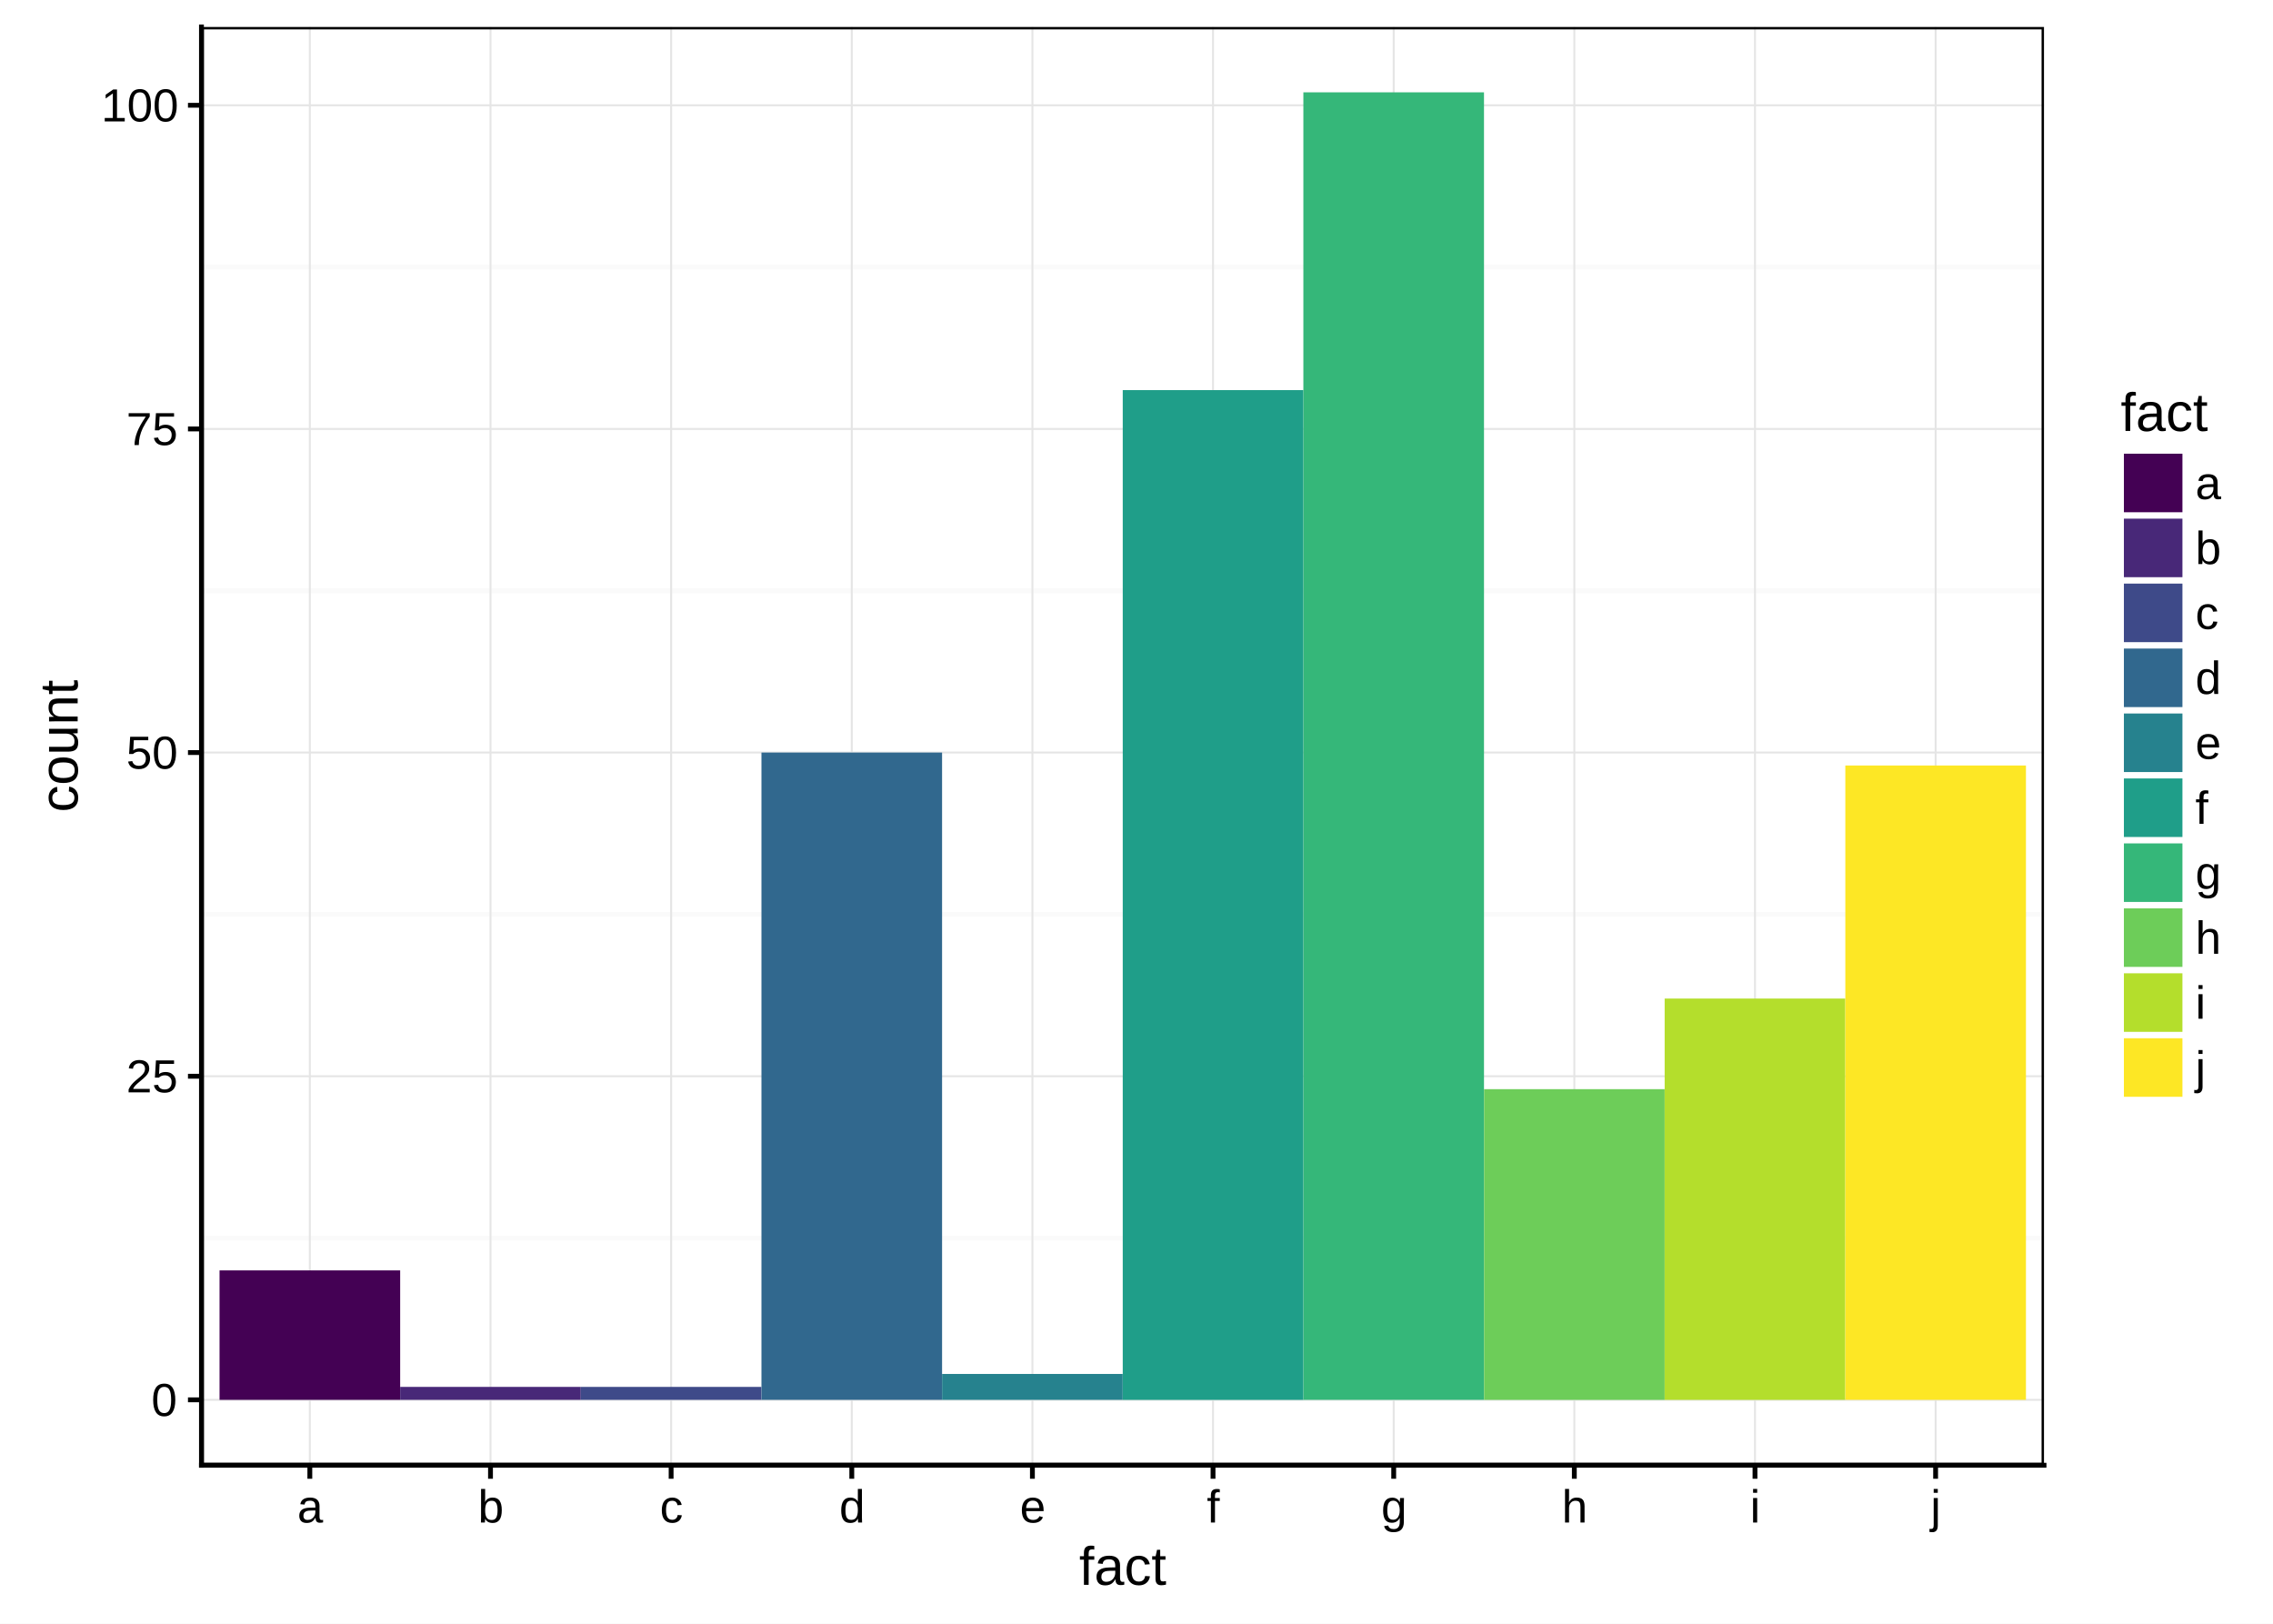
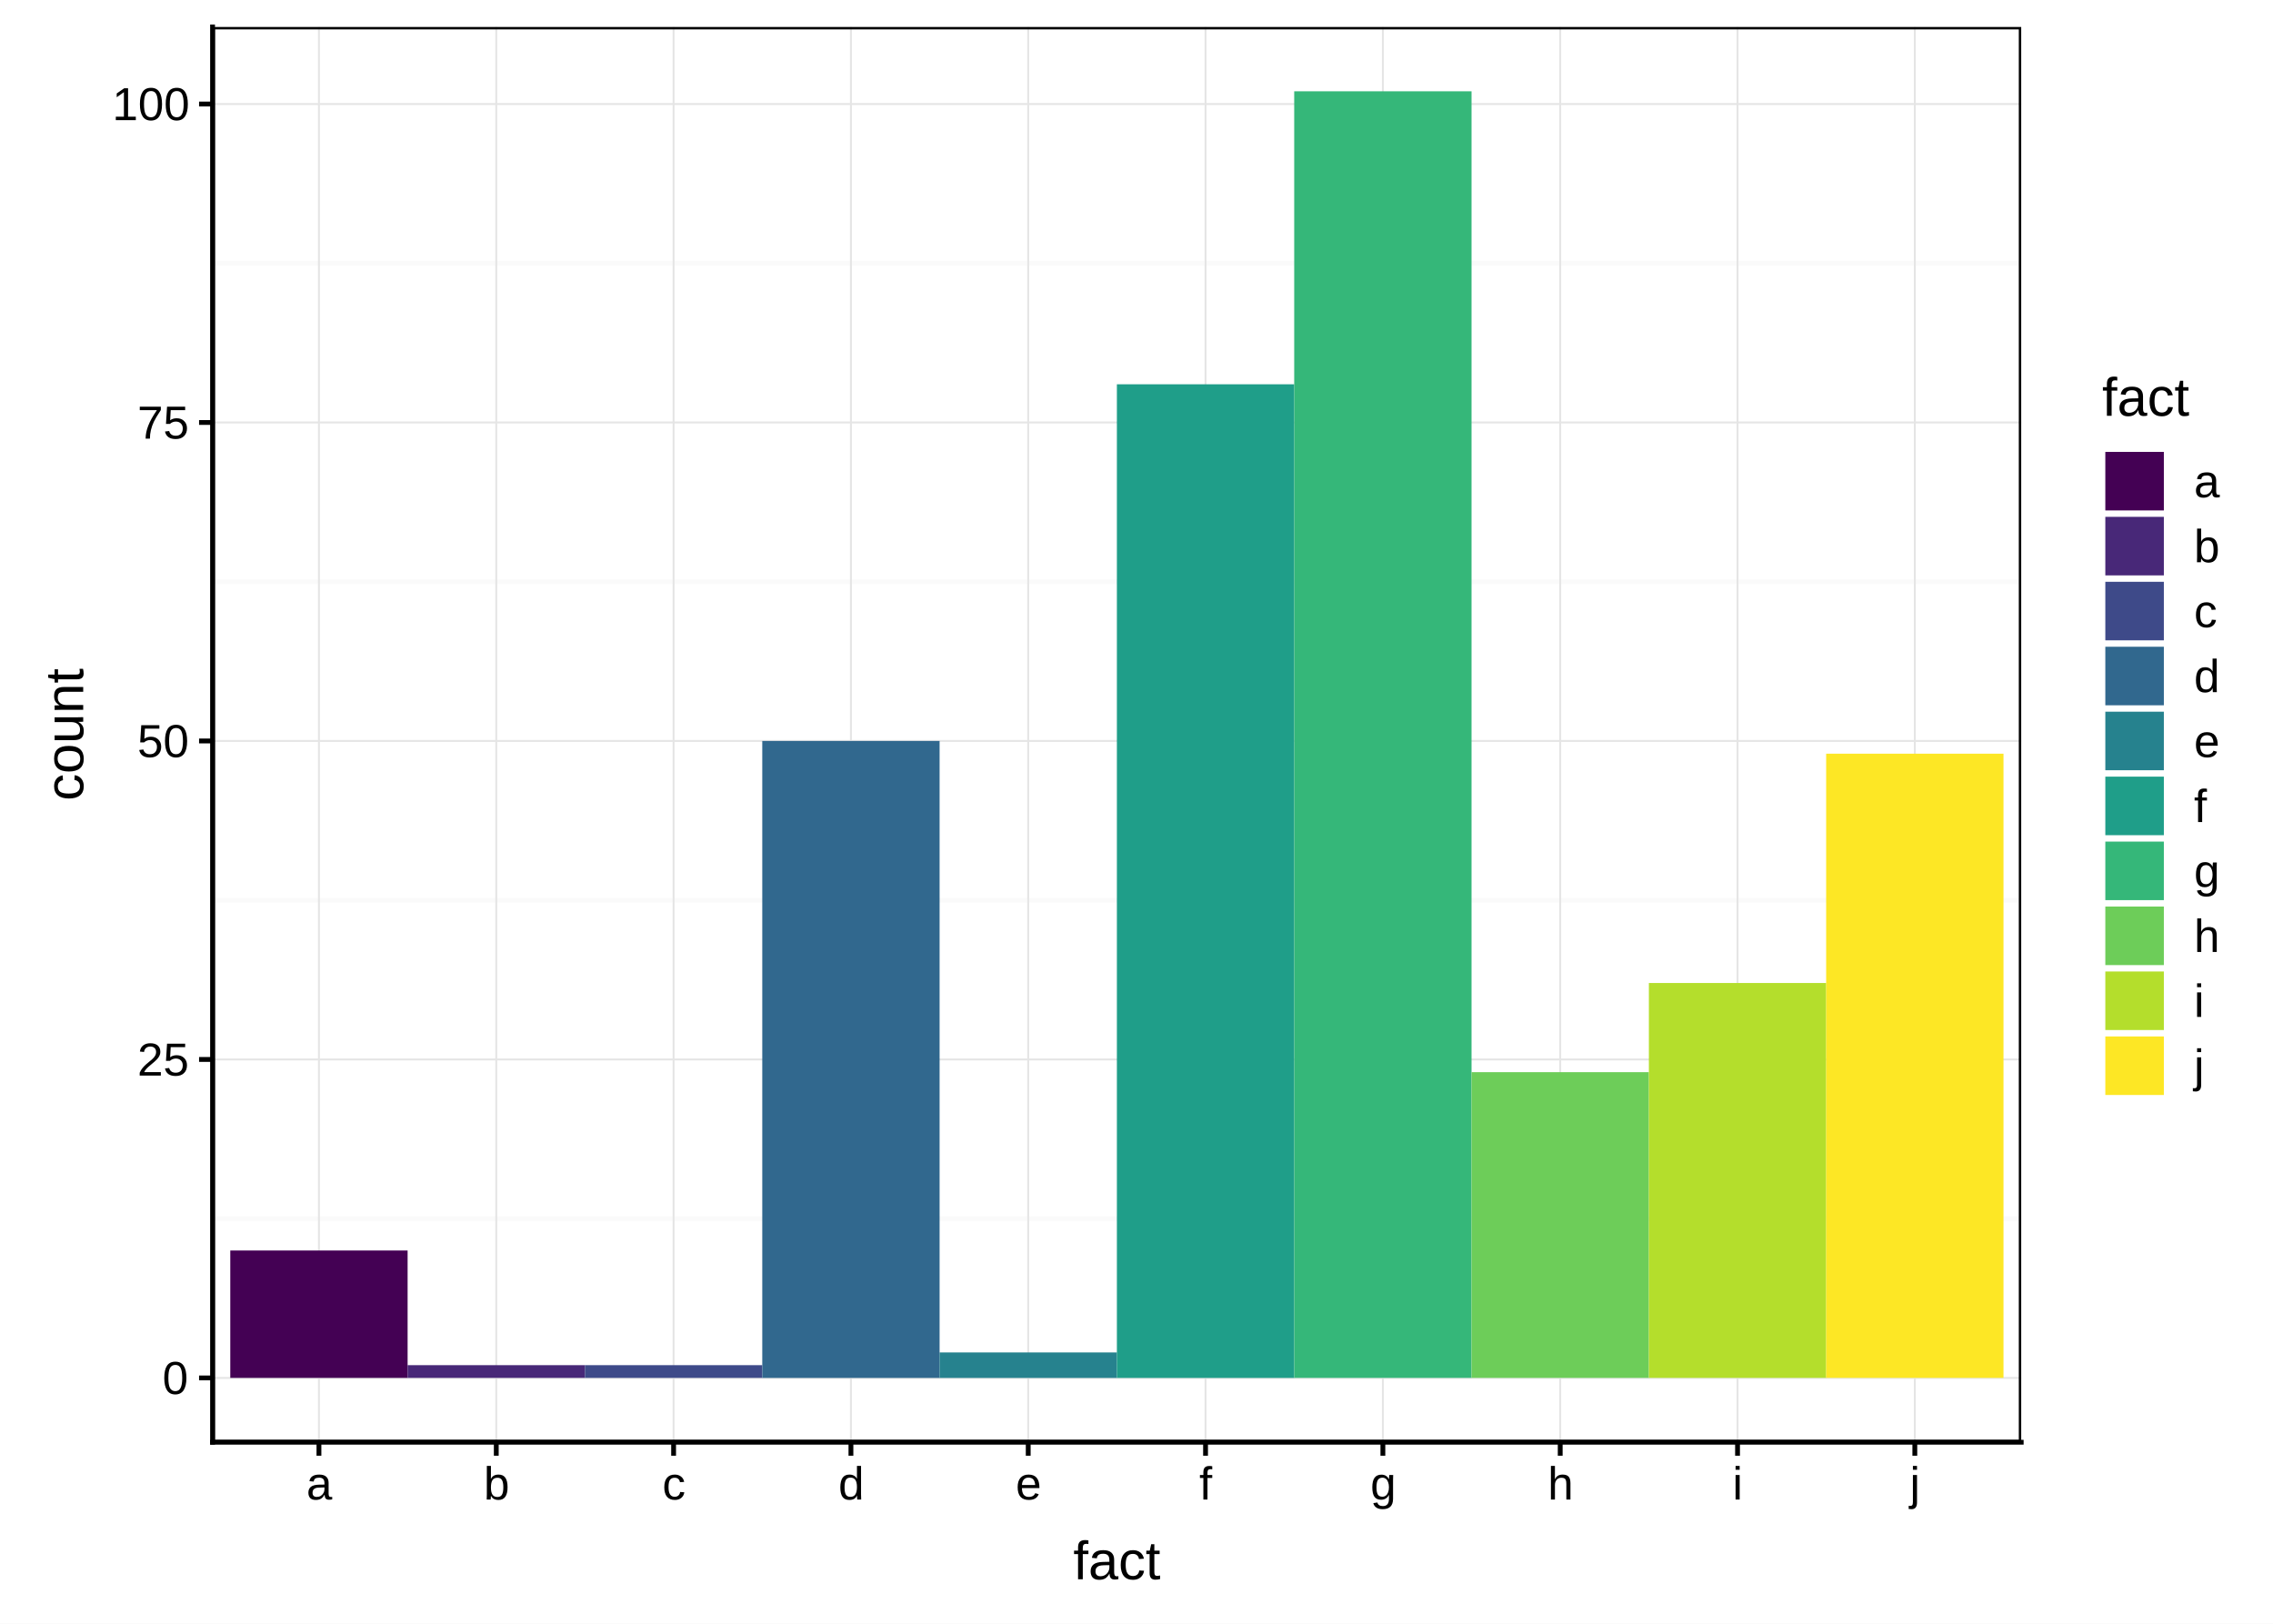
<svg xmlns="http://www.w3.org/2000/svg" viewBox="0 0 504.00 360.00">
  <defs>
    <style type="text/css">
    line, polyline, path, rect, circle {
      fill: none;
      stroke: #000000;
      stroke-linecap: round;
      stroke-linejoin: round;
      stroke-miterlimit: 10.00;
    }
  </style>
  </defs>
  <rect width="100%" height="100%" style="stroke: none; fill: #FFFFFF;" />
  <rect x="0.00" y="0.00" width="504.00" height="360.00" style="stroke-width: 0.00; stroke: none;" />
  <defs>
-     <clipPath id="cpNDQuNjcwM3w0NTMuMjI1fDMyNC44NTh8NS45Nzc1OA==">
-       <rect x="44.67" y="5.98" width="408.55" height="318.88" />
+     <clipPath id="cpNDcuMTMwM3w0NDguMTc0fDMxOS43NTh8NS45Nzc1OA==">
+       <rect x="47.13" y="5.98" width="401.04" height="313.78" />
    </clipPath>
  </defs>
-   <rect x="44.67" y="5.98" width="408.55" height="318.88" style="stroke-width: 0.00; stroke: none; fill: #FFFFFF;" clip-path="url(#cpNDQuNjcwM3w0NTMuMjI1fDMyNC44NTh8NS45Nzc1OA==)" />
-   <polyline points="44.67,274.49 453.23,274.49 " style="stroke-width: 1.07; stroke: #FAFAFA; stroke-linecap: butt;" clip-path="url(#cpNDQuNjcwM3w0NTMuMjI1fDMyNC44NTh8NS45Nzc1OA==)" />
-   <polyline points="44.67,202.73 453.23,202.73 " style="stroke-width: 1.07; stroke: #FAFAFA; stroke-linecap: butt;" clip-path="url(#cpNDQuNjcwM3w0NTMuMjI1fDMyNC44NTh8NS45Nzc1OA==)" />
-   <polyline points="44.67,130.98 453.23,130.98 " style="stroke-width: 1.07; stroke: #FAFAFA; stroke-linecap: butt;" clip-path="url(#cpNDQuNjcwM3w0NTMuMjI1fDMyNC44NTh8NS45Nzc1OA==)" />
-   <polyline points="44.67,59.22 453.23,59.22 " style="stroke-width: 1.07; stroke: #FAFAFA; stroke-linecap: butt;" clip-path="url(#cpNDQuNjcwM3w0NTMuMjI1fDMyNC44NTh8NS45Nzc1OA==)" />
-   <polyline points="44.67,310.36 453.23,310.36 " style="stroke-width: 0.43; stroke: #E5E5E5; stroke-linecap: butt;" clip-path="url(#cpNDQuNjcwM3w0NTMuMjI1fDMyNC44NTh8NS45Nzc1OA==)" />
-   <polyline points="44.67,238.61 453.23,238.61 " style="stroke-width: 0.43; stroke: #E5E5E5; stroke-linecap: butt;" clip-path="url(#cpNDQuNjcwM3w0NTMuMjI1fDMyNC44NTh8NS45Nzc1OA==)" />
-   <polyline points="44.67,166.85 453.23,166.85 " style="stroke-width: 0.43; stroke: #E5E5E5; stroke-linecap: butt;" clip-path="url(#cpNDQuNjcwM3w0NTMuMjI1fDMyNC44NTh8NS45Nzc1OA==)" />
-   <polyline points="44.67,95.10 453.23,95.10 " style="stroke-width: 0.43; stroke: #E5E5E5; stroke-linecap: butt;" clip-path="url(#cpNDQuNjcwM3w0NTMuMjI1fDMyNC44NTh8NS45Nzc1OA==)" />
-   <polyline points="44.67,23.34 453.23,23.34 " style="stroke-width: 0.43; stroke: #E5E5E5; stroke-linecap: butt;" clip-path="url(#cpNDQuNjcwM3w0NTMuMjI1fDMyNC44NTh8NS45Nzc1OA==)" />
-   <polyline points="68.70,324.86 68.70,5.98 " style="stroke-width: 0.43; stroke: #E5E5E5; stroke-linecap: butt;" clip-path="url(#cpNDQuNjcwM3w0NTMuMjI1fDMyNC44NTh8NS45Nzc1OA==)" />
-   <polyline points="108.76,324.86 108.76,5.98 " style="stroke-width: 0.43; stroke: #E5E5E5; stroke-linecap: butt;" clip-path="url(#cpNDQuNjcwM3w0NTMuMjI1fDMyNC44NTh8NS45Nzc1OA==)" />
-   <polyline points="148.81,324.86 148.81,5.98 " style="stroke-width: 0.43; stroke: #E5E5E5; stroke-linecap: butt;" clip-path="url(#cpNDQuNjcwM3w0NTMuMjI1fDMyNC44NTh8NS45Nzc1OA==)" />
-   <polyline points="188.87,324.86 188.87,5.98 " style="stroke-width: 0.43; stroke: #E5E5E5; stroke-linecap: butt;" clip-path="url(#cpNDQuNjcwM3w0NTMuMjI1fDMyNC44NTh8NS45Nzc1OA==)" />
-   <polyline points="228.92,324.86 228.92,5.98 " style="stroke-width: 0.43; stroke: #E5E5E5; stroke-linecap: butt;" clip-path="url(#cpNDQuNjcwM3w0NTMuMjI1fDMyNC44NTh8NS45Nzc1OA==)" />
-   <polyline points="268.97,324.86 268.97,5.98 " style="stroke-width: 0.43; stroke: #E5E5E5; stroke-linecap: butt;" clip-path="url(#cpNDQuNjcwM3w0NTMuMjI1fDMyNC44NTh8NS45Nzc1OA==)" />
-   <polyline points="309.03,324.86 309.03,5.98 " style="stroke-width: 0.43; stroke: #E5E5E5; stroke-linecap: butt;" clip-path="url(#cpNDQuNjcwM3w0NTMuMjI1fDMyNC44NTh8NS45Nzc1OA==)" />
-   <polyline points="349.08,324.86 349.08,5.98 " style="stroke-width: 0.43; stroke: #E5E5E5; stroke-linecap: butt;" clip-path="url(#cpNDQuNjcwM3w0NTMuMjI1fDMyNC44NTh8NS45Nzc1OA==)" />
-   <polyline points="389.14,324.86 389.14,5.98 " style="stroke-width: 0.43; stroke: #E5E5E5; stroke-linecap: butt;" clip-path="url(#cpNDQuNjcwM3w0NTMuMjI1fDMyNC44NTh8NS45Nzc1OA==)" />
-   <polyline points="429.19,324.86 429.19,5.98 " style="stroke-width: 0.43; stroke: #E5E5E5; stroke-linecap: butt;" clip-path="url(#cpNDQuNjcwM3w0NTMuMjI1fDMyNC44NTh8NS45Nzc1OA==)" />
-   <rect x="48.68" y="281.66" width="40.05" height="28.70" style="stroke-width: 1.07; stroke: none; stroke-linecap: butt; fill: #440154;" clip-path="url(#cpNDQuNjcwM3w0NTMuMjI1fDMyNC44NTh8NS45Nzc1OA==)" />
-   <rect x="88.73" y="307.49" width="40.05" height="2.87" style="stroke-width: 1.07; stroke: none; stroke-linecap: butt; fill: #482878;" clip-path="url(#cpNDQuNjcwM3w0NTMuMjI1fDMyNC44NTh8NS45Nzc1OA==)" />
-   <rect x="128.78" y="307.49" width="40.05" height="2.87" style="stroke-width: 1.07; stroke: none; stroke-linecap: butt; fill: #3E4A89;" clip-path="url(#cpNDQuNjcwM3w0NTMuMjI1fDMyNC44NTh8NS45Nzc1OA==)" />
-   <rect x="168.84" y="166.85" width="40.05" height="143.51" style="stroke-width: 1.07; stroke: none; stroke-linecap: butt; fill: #31688E;" clip-path="url(#cpNDQuNjcwM3w0NTMuMjI1fDMyNC44NTh8NS45Nzc1OA==)" />
-   <rect x="208.89" y="304.62" width="40.05" height="5.74" style="stroke-width: 1.07; stroke: none; stroke-linecap: butt; fill: #26828E;" clip-path="url(#cpNDQuNjcwM3w0NTMuMjI1fDMyNC44NTh8NS45Nzc1OA==)" />
-   <rect x="248.95" y="86.49" width="40.05" height="223.88" style="stroke-width: 1.07; stroke: none; stroke-linecap: butt; fill: #1F9E89;" clip-path="url(#cpNDQuNjcwM3w0NTMuMjI1fDMyNC44NTh8NS45Nzc1OA==)" />
-   <rect x="289.00" y="20.47" width="40.05" height="289.89" style="stroke-width: 1.07; stroke: none; stroke-linecap: butt; fill: #35B779;" clip-path="url(#cpNDQuNjcwM3w0NTMuMjI1fDMyNC44NTh8NS45Nzc1OA==)" />
-   <rect x="329.06" y="241.48" width="40.05" height="68.89" style="stroke-width: 1.07; stroke: none; stroke-linecap: butt; fill: #6DCD59;" clip-path="url(#cpNDQuNjcwM3w0NTMuMjI1fDMyNC44NTh8NS45Nzc1OA==)" />
-   <rect x="369.11" y="221.39" width="40.05" height="88.98" style="stroke-width: 1.07; stroke: none; stroke-linecap: butt; fill: #B4DE2C;" clip-path="url(#cpNDQuNjcwM3w0NTMuMjI1fDMyNC44NTh8NS45Nzc1OA==)" />
-   <rect x="409.17" y="169.72" width="40.05" height="140.64" style="stroke-width: 1.07; stroke: none; stroke-linecap: butt; fill: #FDE725;" clip-path="url(#cpNDQuNjcwM3w0NTMuMjI1fDMyNC44NTh8NS45Nzc1OA==)" />
-   <rect x="44.67" y="5.98" width="408.55" height="318.88" style="stroke-width: 1.07;" clip-path="url(#cpNDQuNjcwM3w0NTMuMjI1fDMyNC44NTh8NS45Nzc1OA==)" />
+   <rect x="47.13" y="5.98" width="401.04" height="313.78" style="stroke-width: 0.00; stroke: none; fill: #FFFFFF;" clip-path="url(#cpNDcuMTMwM3w0NDguMTc0fDMxOS43NTh8NS45Nzc1OA==)" />
+   <polyline points="47.13,270.19 448.17,270.19 " style="stroke-width: 1.07; stroke: #FAFAFA; stroke-linecap: butt;" clip-path="url(#cpNDcuMTMwM3w0NDguMTc0fDMxOS43NTh8NS45Nzc1OA==)" />
+   <polyline points="47.13,199.58 448.17,199.58 " style="stroke-width: 1.07; stroke: #FAFAFA; stroke-linecap: butt;" clip-path="url(#cpNDcuMTMwM3w0NDguMTc0fDMxOS43NTh8NS45Nzc1OA==)" />
+   <polyline points="47.13,128.98 448.17,128.98 " style="stroke-width: 1.07; stroke: #FAFAFA; stroke-linecap: butt;" clip-path="url(#cpNDcuMTMwM3w0NDguMTc0fDMxOS43NTh8NS45Nzc1OA==)" />
+   <polyline points="47.13,58.37 448.17,58.37 " style="stroke-width: 1.07; stroke: #FAFAFA; stroke-linecap: butt;" clip-path="url(#cpNDcuMTMwM3w0NDguMTc0fDMxOS43NTh8NS45Nzc1OA==)" />
+   <polyline points="47.13,305.50 448.17,305.50 " style="stroke-width: 0.43; stroke: #E5E5E5; stroke-linecap: butt;" clip-path="url(#cpNDcuMTMwM3w0NDguMTc0fDMxOS43NTh8NS45Nzc1OA==)" />
+   <polyline points="47.13,234.89 448.17,234.89 " style="stroke-width: 0.43; stroke: #E5E5E5; stroke-linecap: butt;" clip-path="url(#cpNDcuMTMwM3w0NDguMTc0fDMxOS43NTh8NS45Nzc1OA==)" />
+   <polyline points="47.13,164.28 448.17,164.28 " style="stroke-width: 0.43; stroke: #E5E5E5; stroke-linecap: butt;" clip-path="url(#cpNDcuMTMwM3w0NDguMTc0fDMxOS43NTh8NS45Nzc1OA==)" />
+   <polyline points="47.13,93.67 448.17,93.67 " style="stroke-width: 0.43; stroke: #E5E5E5; stroke-linecap: butt;" clip-path="url(#cpNDcuMTMwM3w0NDguMTc0fDMxOS43NTh8NS45Nzc1OA==)" />
+   <polyline points="47.13,23.06 448.17,23.06 " style="stroke-width: 0.43; stroke: #E5E5E5; stroke-linecap: butt;" clip-path="url(#cpNDcuMTMwM3w0NDguMTc0fDMxOS43NTh8NS45Nzc1OA==)" />
+   <polyline points="70.72,319.76 70.72,5.98 " style="stroke-width: 0.43; stroke: #E5E5E5; stroke-linecap: butt;" clip-path="url(#cpNDcuMTMwM3w0NDguMTc0fDMxOS43NTh8NS45Nzc1OA==)" />
+   <polyline points="110.04,319.76 110.04,5.98 " style="stroke-width: 0.43; stroke: #E5E5E5; stroke-linecap: butt;" clip-path="url(#cpNDcuMTMwM3w0NDguMTc0fDMxOS43NTh8NS45Nzc1OA==)" />
+   <polyline points="149.36,319.76 149.36,5.98 " style="stroke-width: 0.43; stroke: #E5E5E5; stroke-linecap: butt;" clip-path="url(#cpNDcuMTMwM3w0NDguMTc0fDMxOS43NTh8NS45Nzc1OA==)" />
+   <polyline points="188.68,319.76 188.68,5.98 " style="stroke-width: 0.43; stroke: #E5E5E5; stroke-linecap: butt;" clip-path="url(#cpNDcuMTMwM3w0NDguMTc0fDMxOS43NTh8NS45Nzc1OA==)" />
+   <polyline points="227.99,319.76 227.99,5.98 " style="stroke-width: 0.43; stroke: #E5E5E5; stroke-linecap: butt;" clip-path="url(#cpNDcuMTMwM3w0NDguMTc0fDMxOS43NTh8NS45Nzc1OA==)" />
+   <polyline points="267.31,319.76 267.31,5.98 " style="stroke-width: 0.43; stroke: #E5E5E5; stroke-linecap: butt;" clip-path="url(#cpNDcuMTMwM3w0NDguMTc0fDMxOS43NTh8NS45Nzc1OA==)" />
+   <polyline points="306.63,319.76 306.63,5.98 " style="stroke-width: 0.43; stroke: #E5E5E5; stroke-linecap: butt;" clip-path="url(#cpNDcuMTMwM3w0NDguMTc0fDMxOS43NTh8NS45Nzc1OA==)" />
+   <polyline points="345.95,319.76 345.95,5.98 " style="stroke-width: 0.43; stroke: #E5E5E5; stroke-linecap: butt;" clip-path="url(#cpNDcuMTMwM3w0NDguMTc0fDMxOS43NTh8NS45Nzc1OA==)" />
+   <polyline points="385.27,319.76 385.27,5.98 " style="stroke-width: 0.43; stroke: #E5E5E5; stroke-linecap: butt;" clip-path="url(#cpNDcuMTMwM3w0NDguMTc0fDMxOS43NTh8NS45Nzc1OA==)" />
+   <polyline points="424.58,319.76 424.58,5.98 " style="stroke-width: 0.43; stroke: #E5E5E5; stroke-linecap: butt;" clip-path="url(#cpNDcuMTMwM3w0NDguMTc0fDMxOS43NTh8NS45Nzc1OA==)" />
+   <rect x="51.06" y="277.25" width="39.32" height="28.24" style="stroke-width: 1.07; stroke: none; stroke-linecap: butt; fill: #440154;" clip-path="url(#cpNDcuMTMwM3w0NDguMTc0fDMxOS43NTh8NS45Nzc1OA==)" />
+   <rect x="90.38" y="302.67" width="39.32" height="2.82" style="stroke-width: 1.07; stroke: none; stroke-linecap: butt; fill: #482878;" clip-path="url(#cpNDcuMTMwM3w0NDguMTc0fDMxOS43NTh8NS45Nzc1OA==)" />
+   <rect x="129.70" y="302.67" width="39.32" height="2.82" style="stroke-width: 1.07; stroke: none; stroke-linecap: butt; fill: #3E4A89;" clip-path="url(#cpNDcuMTMwM3w0NDguMTc0fDMxOS43NTh8NS45Nzc1OA==)" />
+   <rect x="169.02" y="164.28" width="39.32" height="141.22" style="stroke-width: 1.07; stroke: none; stroke-linecap: butt; fill: #31688E;" clip-path="url(#cpNDcuMTMwM3w0NDguMTc0fDMxOS43NTh8NS45Nzc1OA==)" />
+   <rect x="208.33" y="299.85" width="39.32" height="5.65" style="stroke-width: 1.07; stroke: none; stroke-linecap: butt; fill: #26828E;" clip-path="url(#cpNDcuMTMwM3w0NDguMTc0fDMxOS43NTh8NS45Nzc1OA==)" />
+   <rect x="247.65" y="85.20" width="39.32" height="220.30" style="stroke-width: 1.07; stroke: none; stroke-linecap: butt; fill: #1F9E89;" clip-path="url(#cpNDcuMTMwM3w0NDguMTc0fDMxOS43NTh8NS45Nzc1OA==)" />
+   <rect x="286.97" y="20.24" width="39.32" height="285.25" style="stroke-width: 1.07; stroke: none; stroke-linecap: butt; fill: #35B779;" clip-path="url(#cpNDcuMTMwM3w0NDguMTc0fDMxOS43NTh8NS45Nzc1OA==)" />
+   <rect x="326.29" y="237.71" width="39.32" height="67.78" style="stroke-width: 1.07; stroke: none; stroke-linecap: butt; fill: #6DCD59;" clip-path="url(#cpNDcuMTMwM3w0NDguMTc0fDMxOS43NTh8NS45Nzc1OA==)" />
+   <rect x="365.61" y="217.94" width="39.32" height="87.55" style="stroke-width: 1.07; stroke: none; stroke-linecap: butt; fill: #B4DE2C;" clip-path="url(#cpNDcuMTMwM3w0NDguMTc0fDMxOS43NTh8NS45Nzc1OA==)" />
+   <rect x="404.92" y="167.10" width="39.32" height="138.39" style="stroke-width: 1.07; stroke: none; stroke-linecap: butt; fill: #FDE725;" clip-path="url(#cpNDcuMTMwM3w0NDguMTc0fDMxOS43NTh8NS45Nzc1OA==)" />
+   <rect x="47.13" y="5.98" width="401.04" height="313.78" style="stroke-width: 1.07;" clip-path="url(#cpNDcuMTMwM3w0NDguMTc0fDMxOS43NTh8NS45Nzc1OA==)" />
  <defs>
    <clipPath id="cpMHw1MDR8MzYwfDA=">
      <rect x="0.00" y="0.00" width="504.00" height="360.00" />
    </clipPath>
  </defs>
-   <polyline points="44.67,324.86 44.67,5.98 " style="stroke-width: 1.07; stroke-linecap: square;" clip-path="url(#cpMHw1MDR8MzYwfDA=)" />
+   <polyline points="47.13,319.76 47.13,5.98 " style="stroke-width: 1.07; stroke-linecap: square;" clip-path="url(#cpMHw1MDR8MzYwfDA=)" />
  <g clip-path="url(#cpMHw1MDR8MzYwfDA=)">
-     <text x="33.56" y="313.94" style="font-size: 10.28px; font-family: Arial;" textLength="5.56px" lengthAdjust="spacingAndGlyphs">0</text>
+     <text x="36.02" y="309.07" style="font-size: 10.28px; font-family: Arial;" textLength="5.56px" lengthAdjust="spacingAndGlyphs">0</text>
  </g>
  <g clip-path="url(#cpMHw1MDR8MzYwfDA=)">
-     <text x="28.00" y="242.19" style="font-size: 10.28px; font-family: Arial;" textLength="11.12px" lengthAdjust="spacingAndGlyphs">25</text>
+     <text x="30.46" y="238.47" style="font-size: 10.28px; font-family: Arial;" textLength="11.12px" lengthAdjust="spacingAndGlyphs">25</text>
  </g>
  <g clip-path="url(#cpMHw1MDR8MzYwfDA=)">
-     <text x="28.00" y="170.43" style="font-size: 10.28px; font-family: Arial;" textLength="11.12px" lengthAdjust="spacingAndGlyphs">50</text>
+     <text x="30.46" y="167.86" style="font-size: 10.28px; font-family: Arial;" textLength="11.12px" lengthAdjust="spacingAndGlyphs">50</text>
  </g>
  <g clip-path="url(#cpMHw1MDR8MzYwfDA=)">
-     <text x="28.00" y="98.68" style="font-size: 10.28px; font-family: Arial;" textLength="11.12px" lengthAdjust="spacingAndGlyphs">75</text>
+     <text x="30.46" y="97.25" style="font-size: 10.28px; font-family: Arial;" textLength="11.12px" lengthAdjust="spacingAndGlyphs">75</text>
  </g>
  <g clip-path="url(#cpMHw1MDR8MzYwfDA=)">
-     <text x="22.44" y="26.92" style="font-size: 10.28px; font-family: Arial;" textLength="16.68px" lengthAdjust="spacingAndGlyphs">100</text>
+     <text x="24.90" y="26.64" style="font-size: 10.28px; font-family: Arial;" textLength="16.68px" lengthAdjust="spacingAndGlyphs">100</text>
  </g>
-   <polyline points="41.68,310.36 44.67,310.36 " style="stroke-width: 1.07; stroke-linecap: butt;" clip-path="url(#cpMHw1MDR8MzYwfDA=)" />
-   <polyline points="41.68,238.61 44.67,238.61 " style="stroke-width: 1.07; stroke-linecap: butt;" clip-path="url(#cpMHw1MDR8MzYwfDA=)" />
-   <polyline points="41.68,166.85 44.67,166.85 " style="stroke-width: 1.07; stroke-linecap: butt;" clip-path="url(#cpMHw1MDR8MzYwfDA=)" />
-   <polyline points="41.68,95.10 44.67,95.10 " style="stroke-width: 1.07; stroke-linecap: butt;" clip-path="url(#cpMHw1MDR8MzYwfDA=)" />
-   <polyline points="41.68,23.34 44.67,23.34 " style="stroke-width: 1.07; stroke-linecap: butt;" clip-path="url(#cpMHw1MDR8MzYwfDA=)" />
-   <polyline points="44.67,324.86 453.23,324.86 " style="stroke-width: 1.07; stroke-linecap: square;" clip-path="url(#cpMHw1MDR8MzYwfDA=)" />
-   <polyline points="68.70,327.85 68.70,324.86 " style="stroke-width: 1.07; stroke-linecap: butt;" clip-path="url(#cpMHw1MDR8MzYwfDA=)" />
-   <polyline points="108.76,327.85 108.76,324.86 " style="stroke-width: 1.07; stroke-linecap: butt;" clip-path="url(#cpMHw1MDR8MzYwfDA=)" />
-   <polyline points="148.81,327.85 148.81,324.86 " style="stroke-width: 1.07; stroke-linecap: butt;" clip-path="url(#cpMHw1MDR8MzYwfDA=)" />
-   <polyline points="188.87,327.85 188.87,324.86 " style="stroke-width: 1.07; stroke-linecap: butt;" clip-path="url(#cpMHw1MDR8MzYwfDA=)" />
-   <polyline points="228.92,327.85 228.92,324.86 " style="stroke-width: 1.07; stroke-linecap: butt;" clip-path="url(#cpMHw1MDR8MzYwfDA=)" />
-   <polyline points="268.97,327.85 268.97,324.86 " style="stroke-width: 1.07; stroke-linecap: butt;" clip-path="url(#cpMHw1MDR8MzYwfDA=)" />
-   <polyline points="309.03,327.85 309.03,324.86 " style="stroke-width: 1.07; stroke-linecap: butt;" clip-path="url(#cpMHw1MDR8MzYwfDA=)" />
-   <polyline points="349.08,327.85 349.08,324.86 " style="stroke-width: 1.07; stroke-linecap: butt;" clip-path="url(#cpMHw1MDR8MzYwfDA=)" />
-   <polyline points="389.14,327.85 389.14,324.86 " style="stroke-width: 1.07; stroke-linecap: butt;" clip-path="url(#cpMHw1MDR8MzYwfDA=)" />
-   <polyline points="429.19,327.85 429.19,324.86 " style="stroke-width: 1.07; stroke-linecap: butt;" clip-path="url(#cpMHw1MDR8MzYwfDA=)" />
+   <polyline points="44.14,305.50 47.13,305.50 " style="stroke-width: 1.07; stroke-linecap: butt;" clip-path="url(#cpMHw1MDR8MzYwfDA=)" />
+   <polyline points="44.14,234.89 47.13,234.89 " style="stroke-width: 1.07; stroke-linecap: butt;" clip-path="url(#cpMHw1MDR8MzYwfDA=)" />
+   <polyline points="44.14,164.28 47.13,164.28 " style="stroke-width: 1.07; stroke-linecap: butt;" clip-path="url(#cpMHw1MDR8MzYwfDA=)" />
+   <polyline points="44.14,93.67 47.13,93.67 " style="stroke-width: 1.07; stroke-linecap: butt;" clip-path="url(#cpMHw1MDR8MzYwfDA=)" />
+   <polyline points="44.14,23.06 47.13,23.06 " style="stroke-width: 1.07; stroke-linecap: butt;" clip-path="url(#cpMHw1MDR8MzYwfDA=)" />
+   <polyline points="47.13,319.76 448.17,319.76 " style="stroke-width: 1.07; stroke-linecap: square;" clip-path="url(#cpMHw1MDR8MzYwfDA=)" />
+   <polyline points="70.72,322.75 70.72,319.76 " style="stroke-width: 1.07; stroke-linecap: butt;" clip-path="url(#cpMHw1MDR8MzYwfDA=)" />
+   <polyline points="110.04,322.75 110.04,319.76 " style="stroke-width: 1.07; stroke-linecap: butt;" clip-path="url(#cpMHw1MDR8MzYwfDA=)" />
+   <polyline points="149.36,322.75 149.36,319.76 " style="stroke-width: 1.07; stroke-linecap: butt;" clip-path="url(#cpMHw1MDR8MzYwfDA=)" />
+   <polyline points="188.68,322.75 188.68,319.76 " style="stroke-width: 1.07; stroke-linecap: butt;" clip-path="url(#cpMHw1MDR8MzYwfDA=)" />
+   <polyline points="227.99,322.75 227.99,319.76 " style="stroke-width: 1.07; stroke-linecap: butt;" clip-path="url(#cpMHw1MDR8MzYwfDA=)" />
+   <polyline points="267.31,322.75 267.31,319.76 " style="stroke-width: 1.07; stroke-linecap: butt;" clip-path="url(#cpMHw1MDR8MzYwfDA=)" />
+   <polyline points="306.63,322.75 306.63,319.76 " style="stroke-width: 1.07; stroke-linecap: butt;" clip-path="url(#cpMHw1MDR8MzYwfDA=)" />
+   <polyline points="345.95,322.75 345.95,319.76 " style="stroke-width: 1.07; stroke-linecap: butt;" clip-path="url(#cpMHw1MDR8MzYwfDA=)" />
+   <polyline points="385.27,322.75 385.27,319.76 " style="stroke-width: 1.07; stroke-linecap: butt;" clip-path="url(#cpMHw1MDR8MzYwfDA=)" />
+   <polyline points="424.58,322.75 424.58,319.76 " style="stroke-width: 1.07; stroke-linecap: butt;" clip-path="url(#cpMHw1MDR8MzYwfDA=)" />
  <g clip-path="url(#cpMHw1MDR8MzYwfDA=)">
-     <text x="65.92" y="337.56" style="font-size: 10.28px; font-family: Arial;" textLength="5.56px" lengthAdjust="spacingAndGlyphs">a</text>
+     <text x="67.94" y="332.46" style="font-size: 10.28px; font-family: Arial;" textLength="5.56px" lengthAdjust="spacingAndGlyphs">a</text>
  </g>
  <g clip-path="url(#cpMHw1MDR8MzYwfDA=)">
-     <text x="105.98" y="337.56" style="font-size: 10.28px; font-family: Arial;" textLength="5.56px" lengthAdjust="spacingAndGlyphs">b</text>
+     <text x="107.26" y="332.46" style="font-size: 10.28px; font-family: Arial;" textLength="5.56px" lengthAdjust="spacingAndGlyphs">b</text>
  </g>
  <g clip-path="url(#cpMHw1MDR8MzYwfDA=)">
-     <text x="146.31" y="337.56" style="font-size: 10.28px; font-family: Arial;" textLength="5.00px" lengthAdjust="spacingAndGlyphs">c</text>
+     <text x="146.86" y="332.46" style="font-size: 10.28px; font-family: Arial;" textLength="5.00px" lengthAdjust="spacingAndGlyphs">c</text>
  </g>
  <g clip-path="url(#cpMHw1MDR8MzYwfDA=)">
-     <text x="186.09" y="337.56" style="font-size: 10.28px; font-family: Arial;" textLength="5.56px" lengthAdjust="spacingAndGlyphs">d</text>
+     <text x="185.89" y="332.46" style="font-size: 10.28px; font-family: Arial;" textLength="5.56px" lengthAdjust="spacingAndGlyphs">d</text>
  </g>
  <g clip-path="url(#cpMHw1MDR8MzYwfDA=)">
-     <text x="226.14" y="337.56" style="font-size: 10.28px; font-family: Arial;" textLength="5.56px" lengthAdjust="spacingAndGlyphs">e</text>
+     <text x="225.21" y="332.46" style="font-size: 10.28px; font-family: Arial;" textLength="5.56px" lengthAdjust="spacingAndGlyphs">e</text>
  </g>
  <g clip-path="url(#cpMHw1MDR8MzYwfDA=)">
-     <text x="267.59" y="337.56" style="font-size: 10.28px; font-family: Arial;" textLength="2.78px" lengthAdjust="spacingAndGlyphs">f</text>
+     <text x="265.92" y="332.46" style="font-size: 10.28px; font-family: Arial;" textLength="2.78px" lengthAdjust="spacingAndGlyphs">f</text>
  </g>
  <g clip-path="url(#cpMHw1MDR8MzYwfDA=)">
-     <text x="306.25" y="337.56" style="font-size: 10.28px; font-family: Arial;" textLength="5.56px" lengthAdjust="spacingAndGlyphs">g</text>
+     <text x="303.85" y="332.46" style="font-size: 10.28px; font-family: Arial;" textLength="5.56px" lengthAdjust="spacingAndGlyphs">g</text>
  </g>
  <g clip-path="url(#cpMHw1MDR8MzYwfDA=)">
-     <text x="346.30" y="337.56" style="font-size: 10.28px; font-family: Arial;" textLength="5.56px" lengthAdjust="spacingAndGlyphs">h</text>
+     <text x="343.17" y="332.46" style="font-size: 10.28px; font-family: Arial;" textLength="5.56px" lengthAdjust="spacingAndGlyphs">h</text>
  </g>
  <g clip-path="url(#cpMHw1MDR8MzYwfDA=)">
-     <text x="388.03" y="337.56" style="font-size: 10.28px; font-family: Arial;" textLength="2.22px" lengthAdjust="spacingAndGlyphs">i</text>
+     <text x="384.15" y="332.46" style="font-size: 10.28px; font-family: Arial;" textLength="2.22px" lengthAdjust="spacingAndGlyphs">i</text>
  </g>
  <g clip-path="url(#cpMHw1MDR8MzYwfDA=)">
-     <text x="428.08" y="337.56" style="font-size: 10.28px; font-family: Arial;" textLength="2.22px" lengthAdjust="spacingAndGlyphs">j</text>
+     <text x="423.47" y="332.46" style="font-size: 10.28px; font-family: Arial;" textLength="2.22px" lengthAdjust="spacingAndGlyphs">j</text>
  </g>
  <g clip-path="url(#cpMHw1MDR8MzYwfDA=)">
-     <text x="239.28" y="351.37" style="font-size: 12.00px; font-family: Arial;" textLength="19.34px" lengthAdjust="spacingAndGlyphs">fact</text>
+     <text x="237.98" y="350.14" style="font-size: 12.00px; font-family: Arial;" textLength="19.34px" lengthAdjust="spacingAndGlyphs">fact</text>
  </g>
  <g clip-path="url(#cpMHw1MDR8MzYwfDA=)">
-     <text transform="translate(17.22,180.10) rotate(-90)" style="font-size: 12.00px; font-family: Arial;" textLength="29.36px" lengthAdjust="spacingAndGlyphs">count</text>
+     <text transform="translate(18.45,177.55) rotate(-90)" style="font-size: 12.00px; font-family: Arial;" textLength="29.36px" lengthAdjust="spacingAndGlyphs">count</text>
  </g>
-   <rect x="464.56" y="81.28" width="33.46" height="168.27" style="stroke-width: 0.75; stroke: none; fill: #FFFFFF;" clip-path="url(#cpMHw1MDR8MzYwfDA=)" />
+   <rect x="460.13" y="76.27" width="37.89" height="173.19" style="stroke-width: 0.75; stroke: none; fill: #FFFFFF;" clip-path="url(#cpMHw1MDR8MzYwfDA=)" />
  <g clip-path="url(#cpMHw1MDR8MzYwfDA=)">
-     <text x="470.23" y="95.55" style="font-size: 12.00px; font-family: Arial;" textLength="19.34px" lengthAdjust="spacingAndGlyphs">fact</text>
+     <text x="466.11" y="92.18" style="font-size: 12.00px; font-family: Arial;" textLength="19.34px" lengthAdjust="spacingAndGlyphs">fact</text>
  </g>
-   <rect x="470.94" y="100.59" width="12.98" height="12.98" style="stroke-width: 1.07; stroke: none; stroke-linejoin: miter; fill: #440154;" clip-path="url(#cpMHw1MDR8MzYwfDA=)" />
-   <rect x="470.94" y="114.99" width="12.98" height="12.98" style="stroke-width: 1.07; stroke: none; stroke-linejoin: miter; fill: #482878;" clip-path="url(#cpMHw1MDR8MzYwfDA=)" />
-   <rect x="470.94" y="129.39" width="12.98" height="12.98" style="stroke-width: 1.07; stroke: none; stroke-linejoin: miter; fill: #3E4A89;" clip-path="url(#cpMHw1MDR8MzYwfDA=)" />
-   <rect x="470.94" y="143.79" width="12.98" height="12.98" style="stroke-width: 1.07; stroke: none; stroke-linejoin: miter; fill: #31688E;" clip-path="url(#cpMHw1MDR8MzYwfDA=)" />
-   <rect x="470.94" y="158.19" width="12.98" height="12.98" style="stroke-width: 1.07; stroke: none; stroke-linejoin: miter; fill: #26828E;" clip-path="url(#cpMHw1MDR8MzYwfDA=)" />
-   <rect x="470.94" y="172.59" width="12.98" height="12.98" style="stroke-width: 1.07; stroke: none; stroke-linejoin: miter; fill: #1F9E89;" clip-path="url(#cpMHw1MDR8MzYwfDA=)" />
-   <rect x="470.94" y="186.99" width="12.98" height="12.98" style="stroke-width: 1.07; stroke: none; stroke-linejoin: miter; fill: #35B779;" clip-path="url(#cpMHw1MDR8MzYwfDA=)" />
-   <rect x="470.94" y="201.39" width="12.98" height="12.98" style="stroke-width: 1.07; stroke: none; stroke-linejoin: miter; fill: #6DCD59;" clip-path="url(#cpMHw1MDR8MzYwfDA=)" />
-   <rect x="470.94" y="215.79" width="12.98" height="12.98" style="stroke-width: 1.07; stroke: none; stroke-linejoin: miter; fill: #B4DE2C;" clip-path="url(#cpMHw1MDR8MzYwfDA=)" />
-   <rect x="470.94" y="230.19" width="12.98" height="12.98" style="stroke-width: 1.07; stroke: none; stroke-linejoin: miter; fill: #FDE725;" clip-path="url(#cpMHw1MDR8MzYwfDA=)" />
+   <rect x="466.82" y="100.19" width="12.98" height="12.98" style="stroke-width: 1.07; stroke: none; stroke-linejoin: miter; fill: #440154;" clip-path="url(#cpMHw1MDR8MzYwfDA=)" />
+   <rect x="466.82" y="114.59" width="12.98" height="12.98" style="stroke-width: 1.07; stroke: none; stroke-linejoin: miter; fill: #482878;" clip-path="url(#cpMHw1MDR8MzYwfDA=)" />
+   <rect x="466.82" y="128.99" width="12.98" height="12.98" style="stroke-width: 1.07; stroke: none; stroke-linejoin: miter; fill: #3E4A89;" clip-path="url(#cpMHw1MDR8MzYwfDA=)" />
+   <rect x="466.82" y="143.39" width="12.98" height="12.98" style="stroke-width: 1.07; stroke: none; stroke-linejoin: miter; fill: #31688E;" clip-path="url(#cpMHw1MDR8MzYwfDA=)" />
+   <rect x="466.82" y="157.79" width="12.98" height="12.98" style="stroke-width: 1.07; stroke: none; stroke-linejoin: miter; fill: #26828E;" clip-path="url(#cpMHw1MDR8MzYwfDA=)" />
+   <rect x="466.82" y="172.19" width="12.98" height="12.98" style="stroke-width: 1.07; stroke: none; stroke-linejoin: miter; fill: #1F9E89;" clip-path="url(#cpMHw1MDR8MzYwfDA=)" />
+   <rect x="466.82" y="186.59" width="12.98" height="12.98" style="stroke-width: 1.07; stroke: none; stroke-linejoin: miter; fill: #35B779;" clip-path="url(#cpMHw1MDR8MzYwfDA=)" />
+   <rect x="466.82" y="200.99" width="12.98" height="12.98" style="stroke-width: 1.07; stroke: none; stroke-linejoin: miter; fill: #6DCD59;" clip-path="url(#cpMHw1MDR8MzYwfDA=)" />
+   <rect x="466.82" y="215.39" width="12.98" height="12.98" style="stroke-width: 1.07; stroke: none; stroke-linejoin: miter; fill: #B4DE2C;" clip-path="url(#cpMHw1MDR8MzYwfDA=)" />
+   <rect x="466.82" y="229.79" width="12.98" height="12.98" style="stroke-width: 1.07; stroke: none; stroke-linejoin: miter; fill: #FDE725;" clip-path="url(#cpMHw1MDR8MzYwfDA=)" />
  <g clip-path="url(#cpMHw1MDR8MzYwfDA=)">
-     <text x="486.79" y="110.66" style="font-size: 10.28px; font-family: Arial;" textLength="5.56px" lengthAdjust="spacingAndGlyphs">a</text>
+     <text x="486.48" y="110.26" style="font-size: 10.28px; font-family: Arial;" textLength="5.56px" lengthAdjust="spacingAndGlyphs">a</text>
  </g>
  <g clip-path="url(#cpMHw1MDR8MzYwfDA=)">
-     <text x="486.79" y="125.06" style="font-size: 10.28px; font-family: Arial;" textLength="5.56px" lengthAdjust="spacingAndGlyphs">b</text>
+     <text x="486.48" y="124.66" style="font-size: 10.28px; font-family: Arial;" textLength="5.56px" lengthAdjust="spacingAndGlyphs">b</text>
  </g>
  <g clip-path="url(#cpMHw1MDR8MzYwfDA=)">
-     <text x="486.79" y="139.46" style="font-size: 10.28px; font-family: Arial;" textLength="5.00px" lengthAdjust="spacingAndGlyphs">c</text>
+     <text x="486.48" y="139.06" style="font-size: 10.28px; font-family: Arial;" textLength="5.00px" lengthAdjust="spacingAndGlyphs">c</text>
  </g>
  <g clip-path="url(#cpMHw1MDR8MzYwfDA=)">
-     <text x="486.79" y="153.86" style="font-size: 10.28px; font-family: Arial;" textLength="5.56px" lengthAdjust="spacingAndGlyphs">d</text>
+     <text x="486.48" y="153.46" style="font-size: 10.28px; font-family: Arial;" textLength="5.56px" lengthAdjust="spacingAndGlyphs">d</text>
  </g>
  <g clip-path="url(#cpMHw1MDR8MzYwfDA=)">
-     <text x="486.79" y="168.26" style="font-size: 10.28px; font-family: Arial;" textLength="5.56px" lengthAdjust="spacingAndGlyphs">e</text>
+     <text x="486.48" y="167.86" style="font-size: 10.28px; font-family: Arial;" textLength="5.56px" lengthAdjust="spacingAndGlyphs">e</text>
  </g>
  <g clip-path="url(#cpMHw1MDR8MzYwfDA=)">
-     <text x="486.79" y="182.66" style="font-size: 10.28px; font-family: Arial;" textLength="2.78px" lengthAdjust="spacingAndGlyphs">f</text>
+     <text x="486.48" y="182.26" style="font-size: 10.28px; font-family: Arial;" textLength="2.78px" lengthAdjust="spacingAndGlyphs">f</text>
  </g>
  <g clip-path="url(#cpMHw1MDR8MzYwfDA=)">
-     <text x="486.79" y="197.06" style="font-size: 10.28px; font-family: Arial;" textLength="5.56px" lengthAdjust="spacingAndGlyphs">g</text>
+     <text x="486.48" y="196.66" style="font-size: 10.28px; font-family: Arial;" textLength="5.56px" lengthAdjust="spacingAndGlyphs">g</text>
  </g>
  <g clip-path="url(#cpMHw1MDR8MzYwfDA=)">
-     <text x="486.79" y="211.46" style="font-size: 10.28px; font-family: Arial;" textLength="5.56px" lengthAdjust="spacingAndGlyphs">h</text>
+     <text x="486.48" y="211.06" style="font-size: 10.28px; font-family: Arial;" textLength="5.56px" lengthAdjust="spacingAndGlyphs">h</text>
  </g>
  <g clip-path="url(#cpMHw1MDR8MzYwfDA=)">
-     <text x="486.79" y="225.86" style="font-size: 10.28px; font-family: Arial;" textLength="2.22px" lengthAdjust="spacingAndGlyphs">i</text>
+     <text x="486.48" y="225.46" style="font-size: 10.28px; font-family: Arial;" textLength="2.22px" lengthAdjust="spacingAndGlyphs">i</text>
  </g>
  <g clip-path="url(#cpMHw1MDR8MzYwfDA=)">
-     <text x="486.79" y="240.26" style="font-size: 10.28px; font-family: Arial;" textLength="2.22px" lengthAdjust="spacingAndGlyphs">j</text>
+     <text x="486.48" y="239.86" style="font-size: 10.28px; font-family: Arial;" textLength="2.22px" lengthAdjust="spacingAndGlyphs">j</text>
  </g>
</svg>
